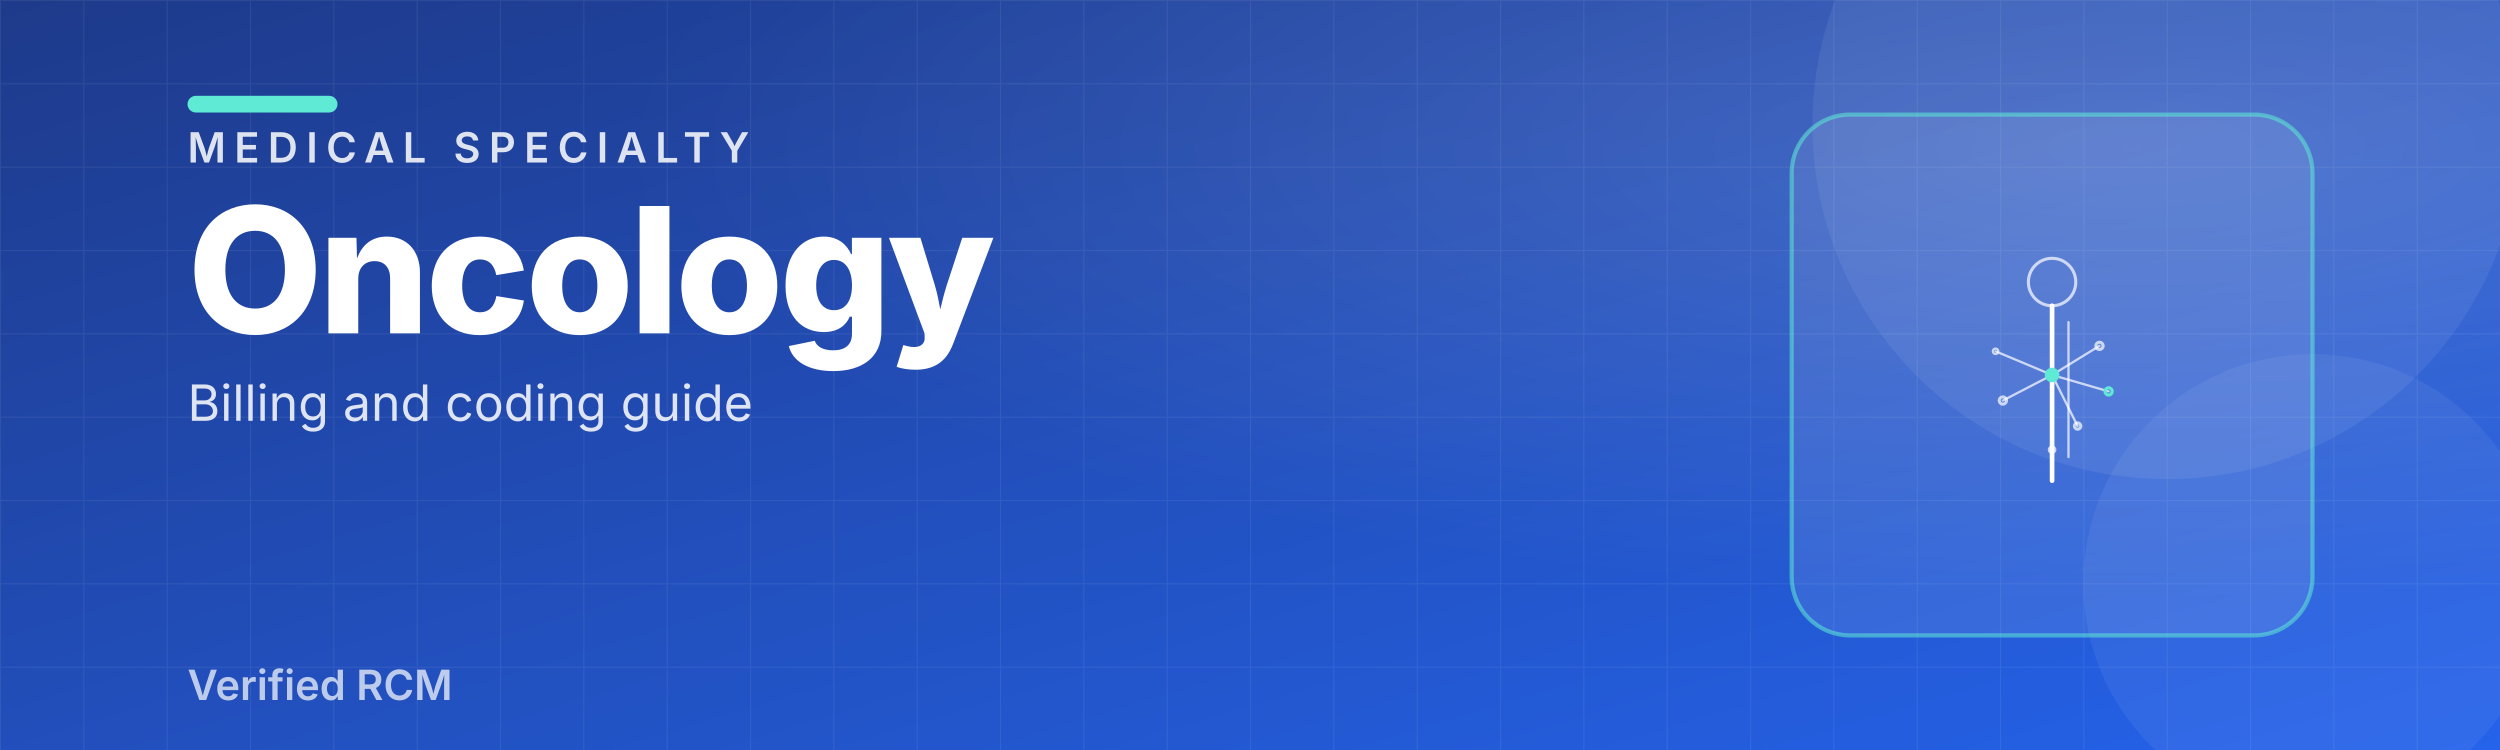
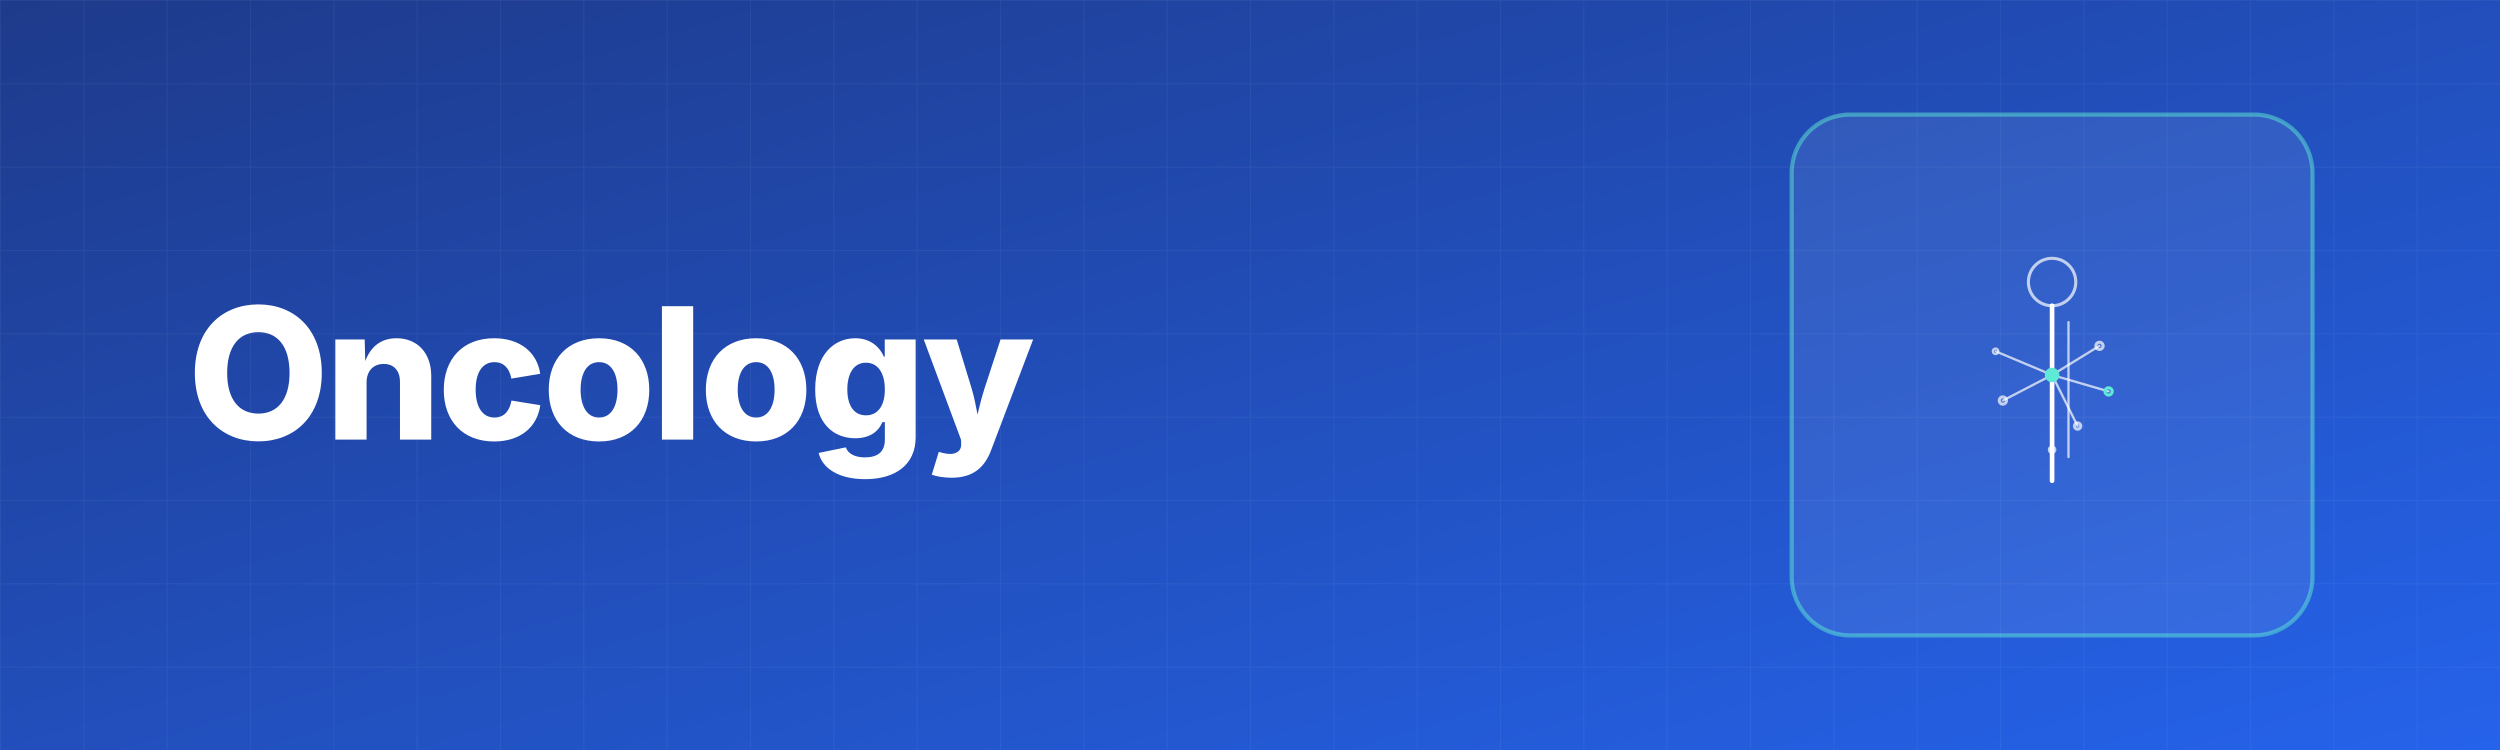
<svg xmlns="http://www.w3.org/2000/svg" width="1200" height="360" viewBox="0 0 1200 360" role="img" aria-label="Oncology, Billing and coding guide">
  <defs>
    <linearGradient id="bgspecialtyoncology" x1="0" y1="0" x2="1" y2="1">
      <stop offset="0" stop-color="#1e3a8a" />
      <stop offset="1" stop-color="#2563eb" />
    </linearGradient>
-     <radialGradient id="glspecialtyoncology" cx="0.85" cy="0.2" r="0.6">
-       <stop offset="0" stop-color="#ffffff" stop-opacity="0.16" />
-       <stop offset="1" stop-color="#ffffff" stop-opacity="0" />
-     </radialGradient>
    <pattern id="grspecialtyoncology" width="40" height="40" patternUnits="userSpaceOnUse">
-       <path d="M40 0H0V40" fill="none" stroke="#ffffff" stroke-opacity="0.07" stroke-width="1" />
+       <path d="M40 0H0V40" fill="none" stroke="#ffffff" stroke-opacity="0.05" stroke-width="1" />
    </pattern>
    <clipPath id="cpspecialtyoncology">
      <rect x="860" y="55" width="250" height="250" rx="28" />
    </clipPath>
  </defs>
  <rect width="1200" height="360" fill="url(#bgspecialtyoncology)" />
  <rect width="1200" height="360" fill="url(#grspecialtyoncology)" />
-   <rect width="1200" height="360" fill="url(#glspecialtyoncology)" />
-   <circle cx="1040" cy="60" r="170" fill="#ffffff" fill-opacity="0.07" />
-   <circle cx="1110" cy="280" r="110" fill="#ffffff" fill-opacity="0.06" />
-   <rect x="860" y="55" width="250" height="250" rx="28" fill="#ffffff" fill-opacity="0.09" stroke="#5eead4" stroke-opacity="0.55" stroke-width="2" />
+   <rect x="860" y="55" width="250" height="250" rx="28" fill="#ffffff" fill-opacity="0.08" stroke="#5eead4" stroke-opacity="0.5" stroke-width="2" />
  <g clip-path="url(#cpspecialtyoncology)">
    <g transform="translate(880 75) scale(0.4375)">
      <circle cx="240" cy="138" r="26" fill="none" stroke="#ffffff" stroke-opacity=".7" stroke-width="3.40" stroke-linecap="round" stroke-linejoin="round" />
      <path d="M240,164 L240,356" fill="none" stroke="#ffffff" stroke-width="5.10" stroke-linecap="round" stroke-linejoin="round" />
      <path d="M258,182 L258,330" fill="none" stroke="#ffffff" stroke-opacity=".7" stroke-width="2.55" stroke-linecap="round" stroke-linejoin="round" />
      <path d="M240,240 L292,208" fill="none" stroke="#ffffff" stroke-opacity=".7" stroke-width="2.55" stroke-linecap="round" />
      <path d="M240,240 L302,258" fill="none" stroke="#ffffff" stroke-opacity=".7" stroke-width="2.55" stroke-linecap="round" />
      <path d="M240,240 L268,296" fill="none" stroke="#ffffff" stroke-opacity=".7" stroke-width="2.55" stroke-linecap="round" />
      <path d="M240,240 L186,268" fill="none" stroke="#ffffff" stroke-opacity=".7" stroke-width="2.55" stroke-linecap="round" />
      <path d="M240,240 L178,214" fill="none" stroke="#ffffff" stroke-opacity=".7" stroke-width="2.55" stroke-linecap="round" />
      <circle cx="292" cy="208" r="4" fill="none" stroke="#ffffff" stroke-opacity=".7" stroke-width="3.40" />
      <circle cx="268" cy="296" r="3.5" fill="none" stroke="#ffffff" stroke-opacity=".7" stroke-width="3.40" />
      <circle cx="186" cy="268" r="4" fill="none" stroke="#ffffff" stroke-opacity=".7" stroke-width="3.40" />
      <circle cx="178" cy="214" r="3" fill="none" stroke="#ffffff" stroke-opacity=".7" stroke-width="2.55" />
      <circle cx="302" cy="258" r="4" fill="none" stroke="#5eead4" stroke-width="3.40" />
      <circle cx="240" cy="240" r="8" fill="#5eead4" />
      <circle cx="240" cy="322" r="3.5" fill="none" stroke="#ffffff" stroke-opacity=".7" stroke-width="2.55" />
    </g>
  </g>
-   <rect x="90" y="46" width="72" height="8" rx="4" fill="#5eead4" />
-   <text x="90" y="78" font-family="Inter, 'Segoe UI', Helvetica, Arial, sans-serif" font-size="20" font-weight="600" fill="#ffffff" fill-opacity="0.85" letter-spacing="4">MEDICAL SPECIALTY</text>
-   <text x="90" y="160" font-family="Inter, 'Segoe UI', Helvetica, Arial, sans-serif" font-size="84" font-weight="800" fill="#ffffff" letter-spacing="-2">Oncology</text>
-   <text x="90" y="202" font-family="Inter, 'Segoe UI', Helvetica, Arial, sans-serif" font-size="24" fill="#ffffff" fill-opacity="0.85">Billing and coding guide</text>
-   <text x="90" y="336" font-family="Inter, 'Segoe UI', Helvetica, Arial, sans-serif" font-size="20" font-weight="600" fill="#ffffff" fill-opacity="0.7">Verified RCM</text>
+   <text x="90" y="211" font-family="Inter, 'Segoe UI', Helvetica, Arial, sans-serif" font-size="88" font-weight="800" fill="#ffffff" letter-spacing="-2">Oncology</text>
</svg>
